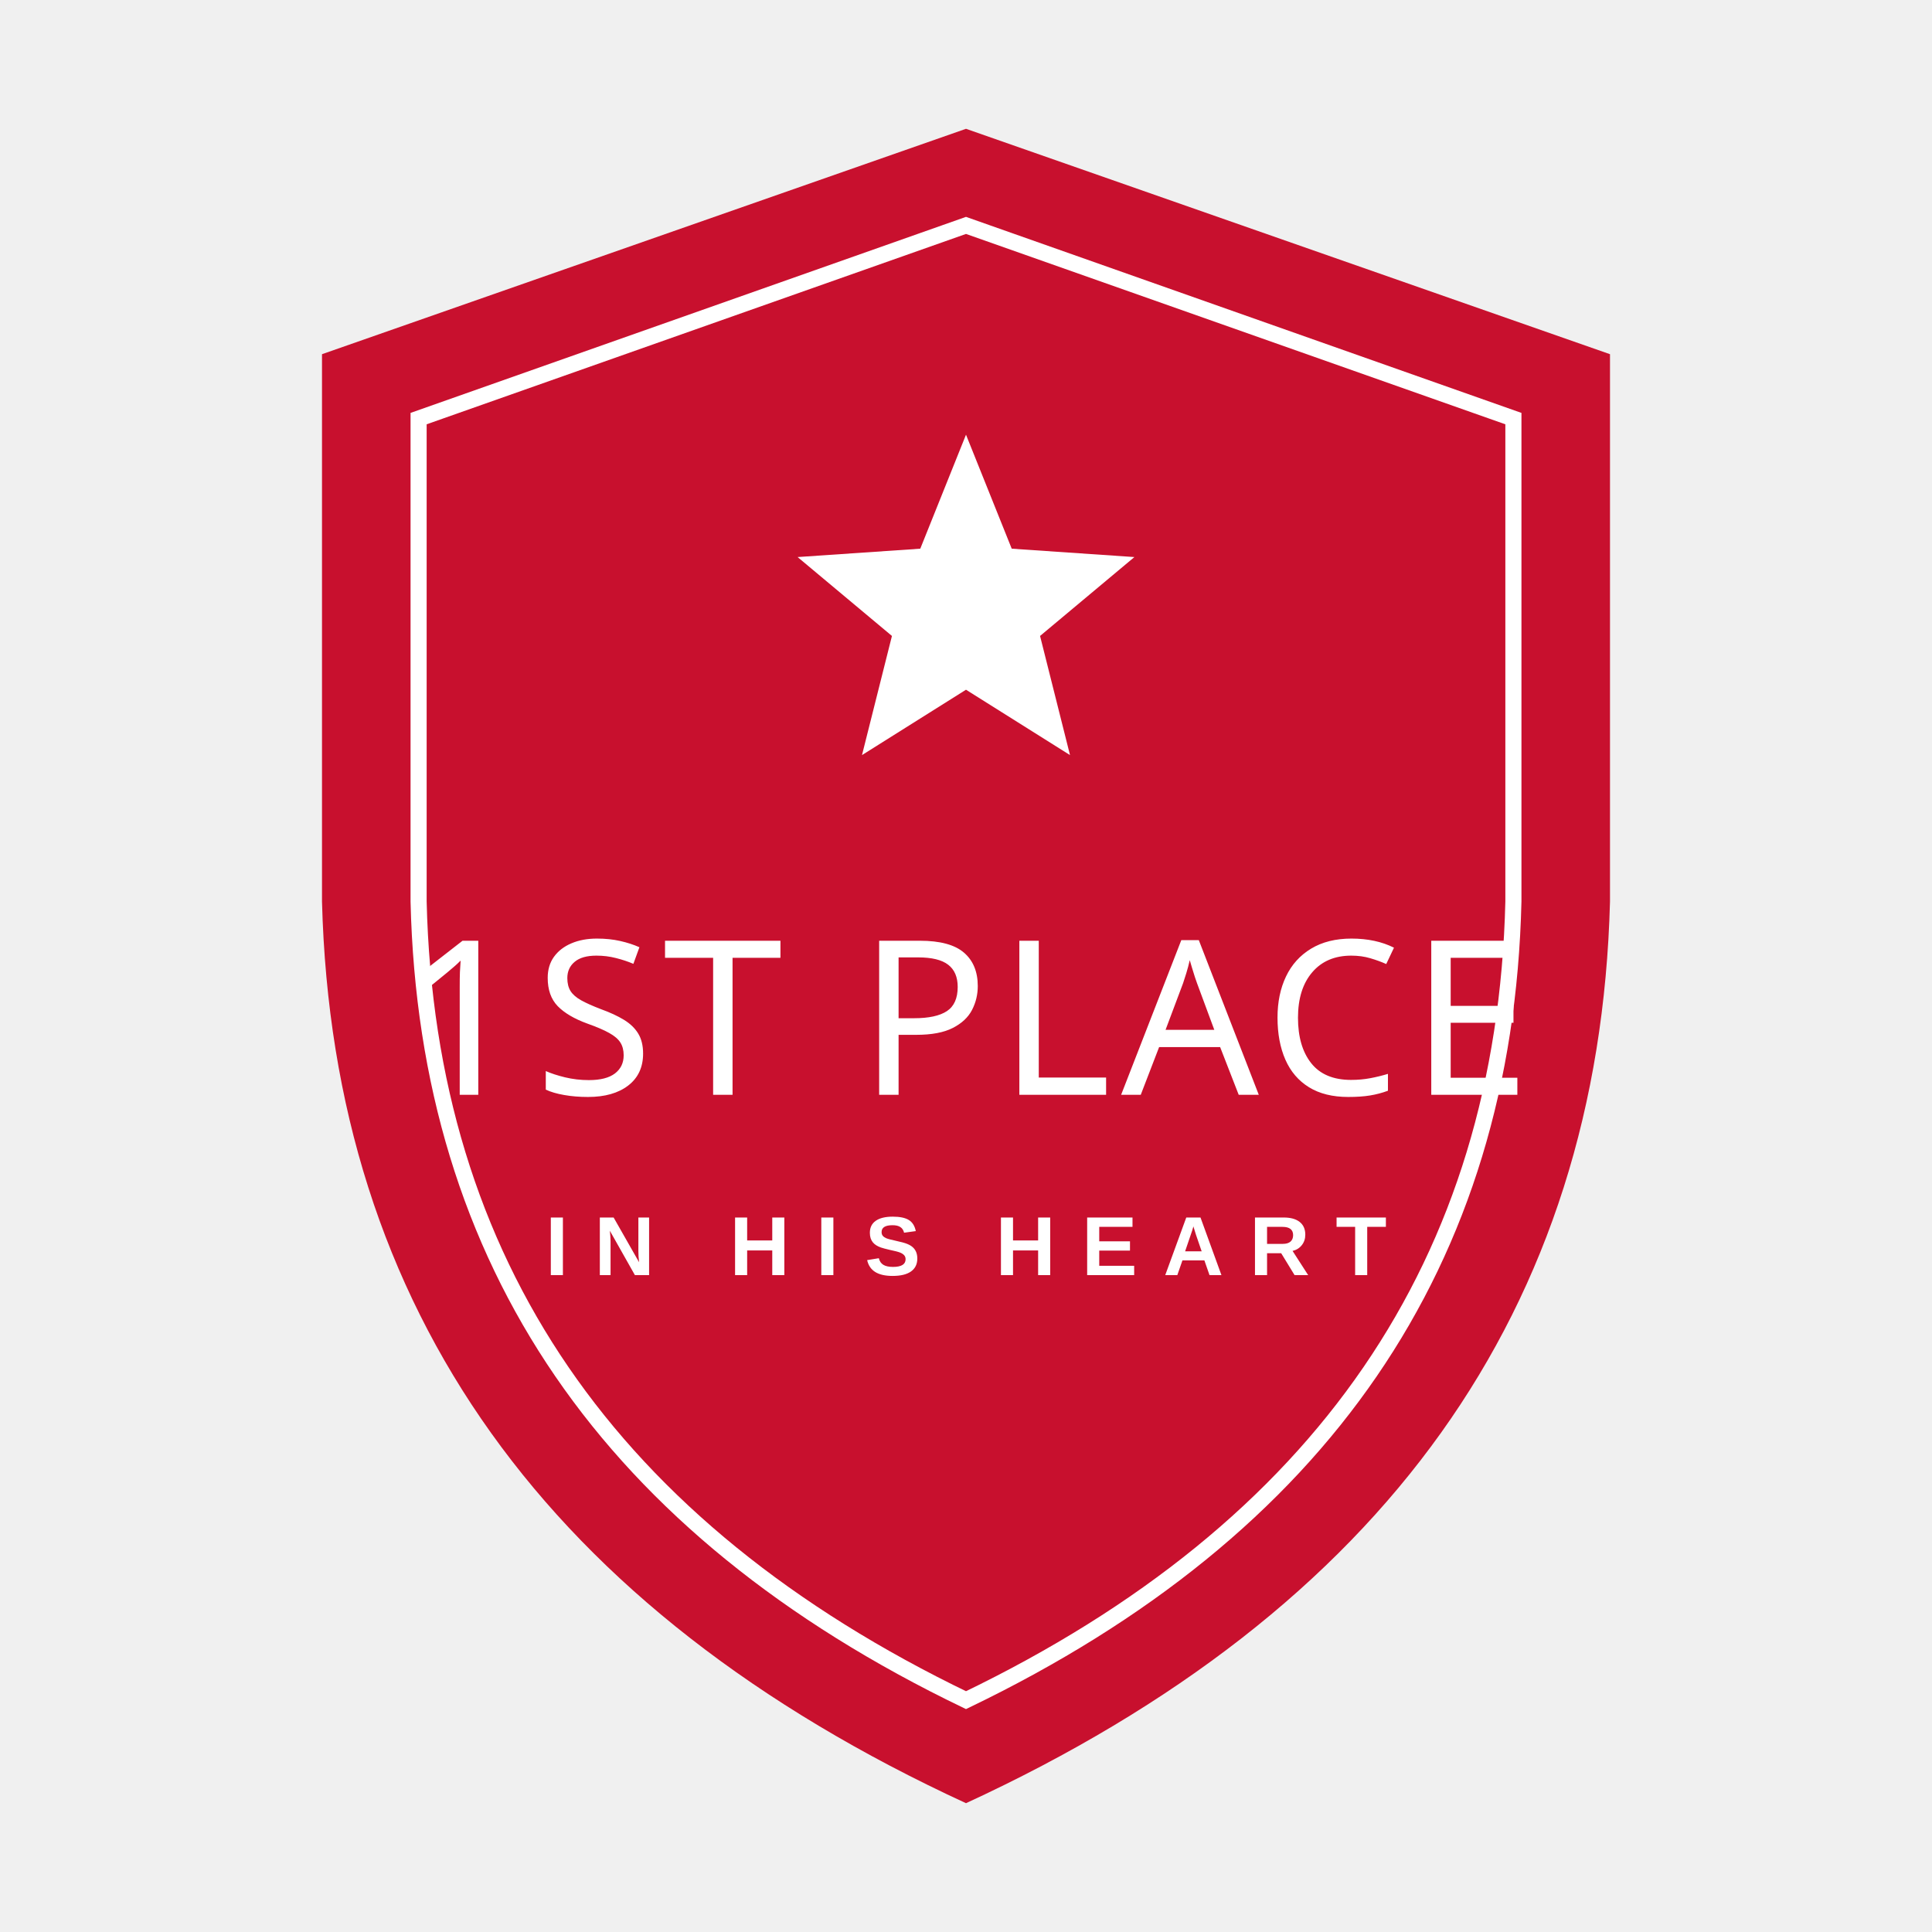
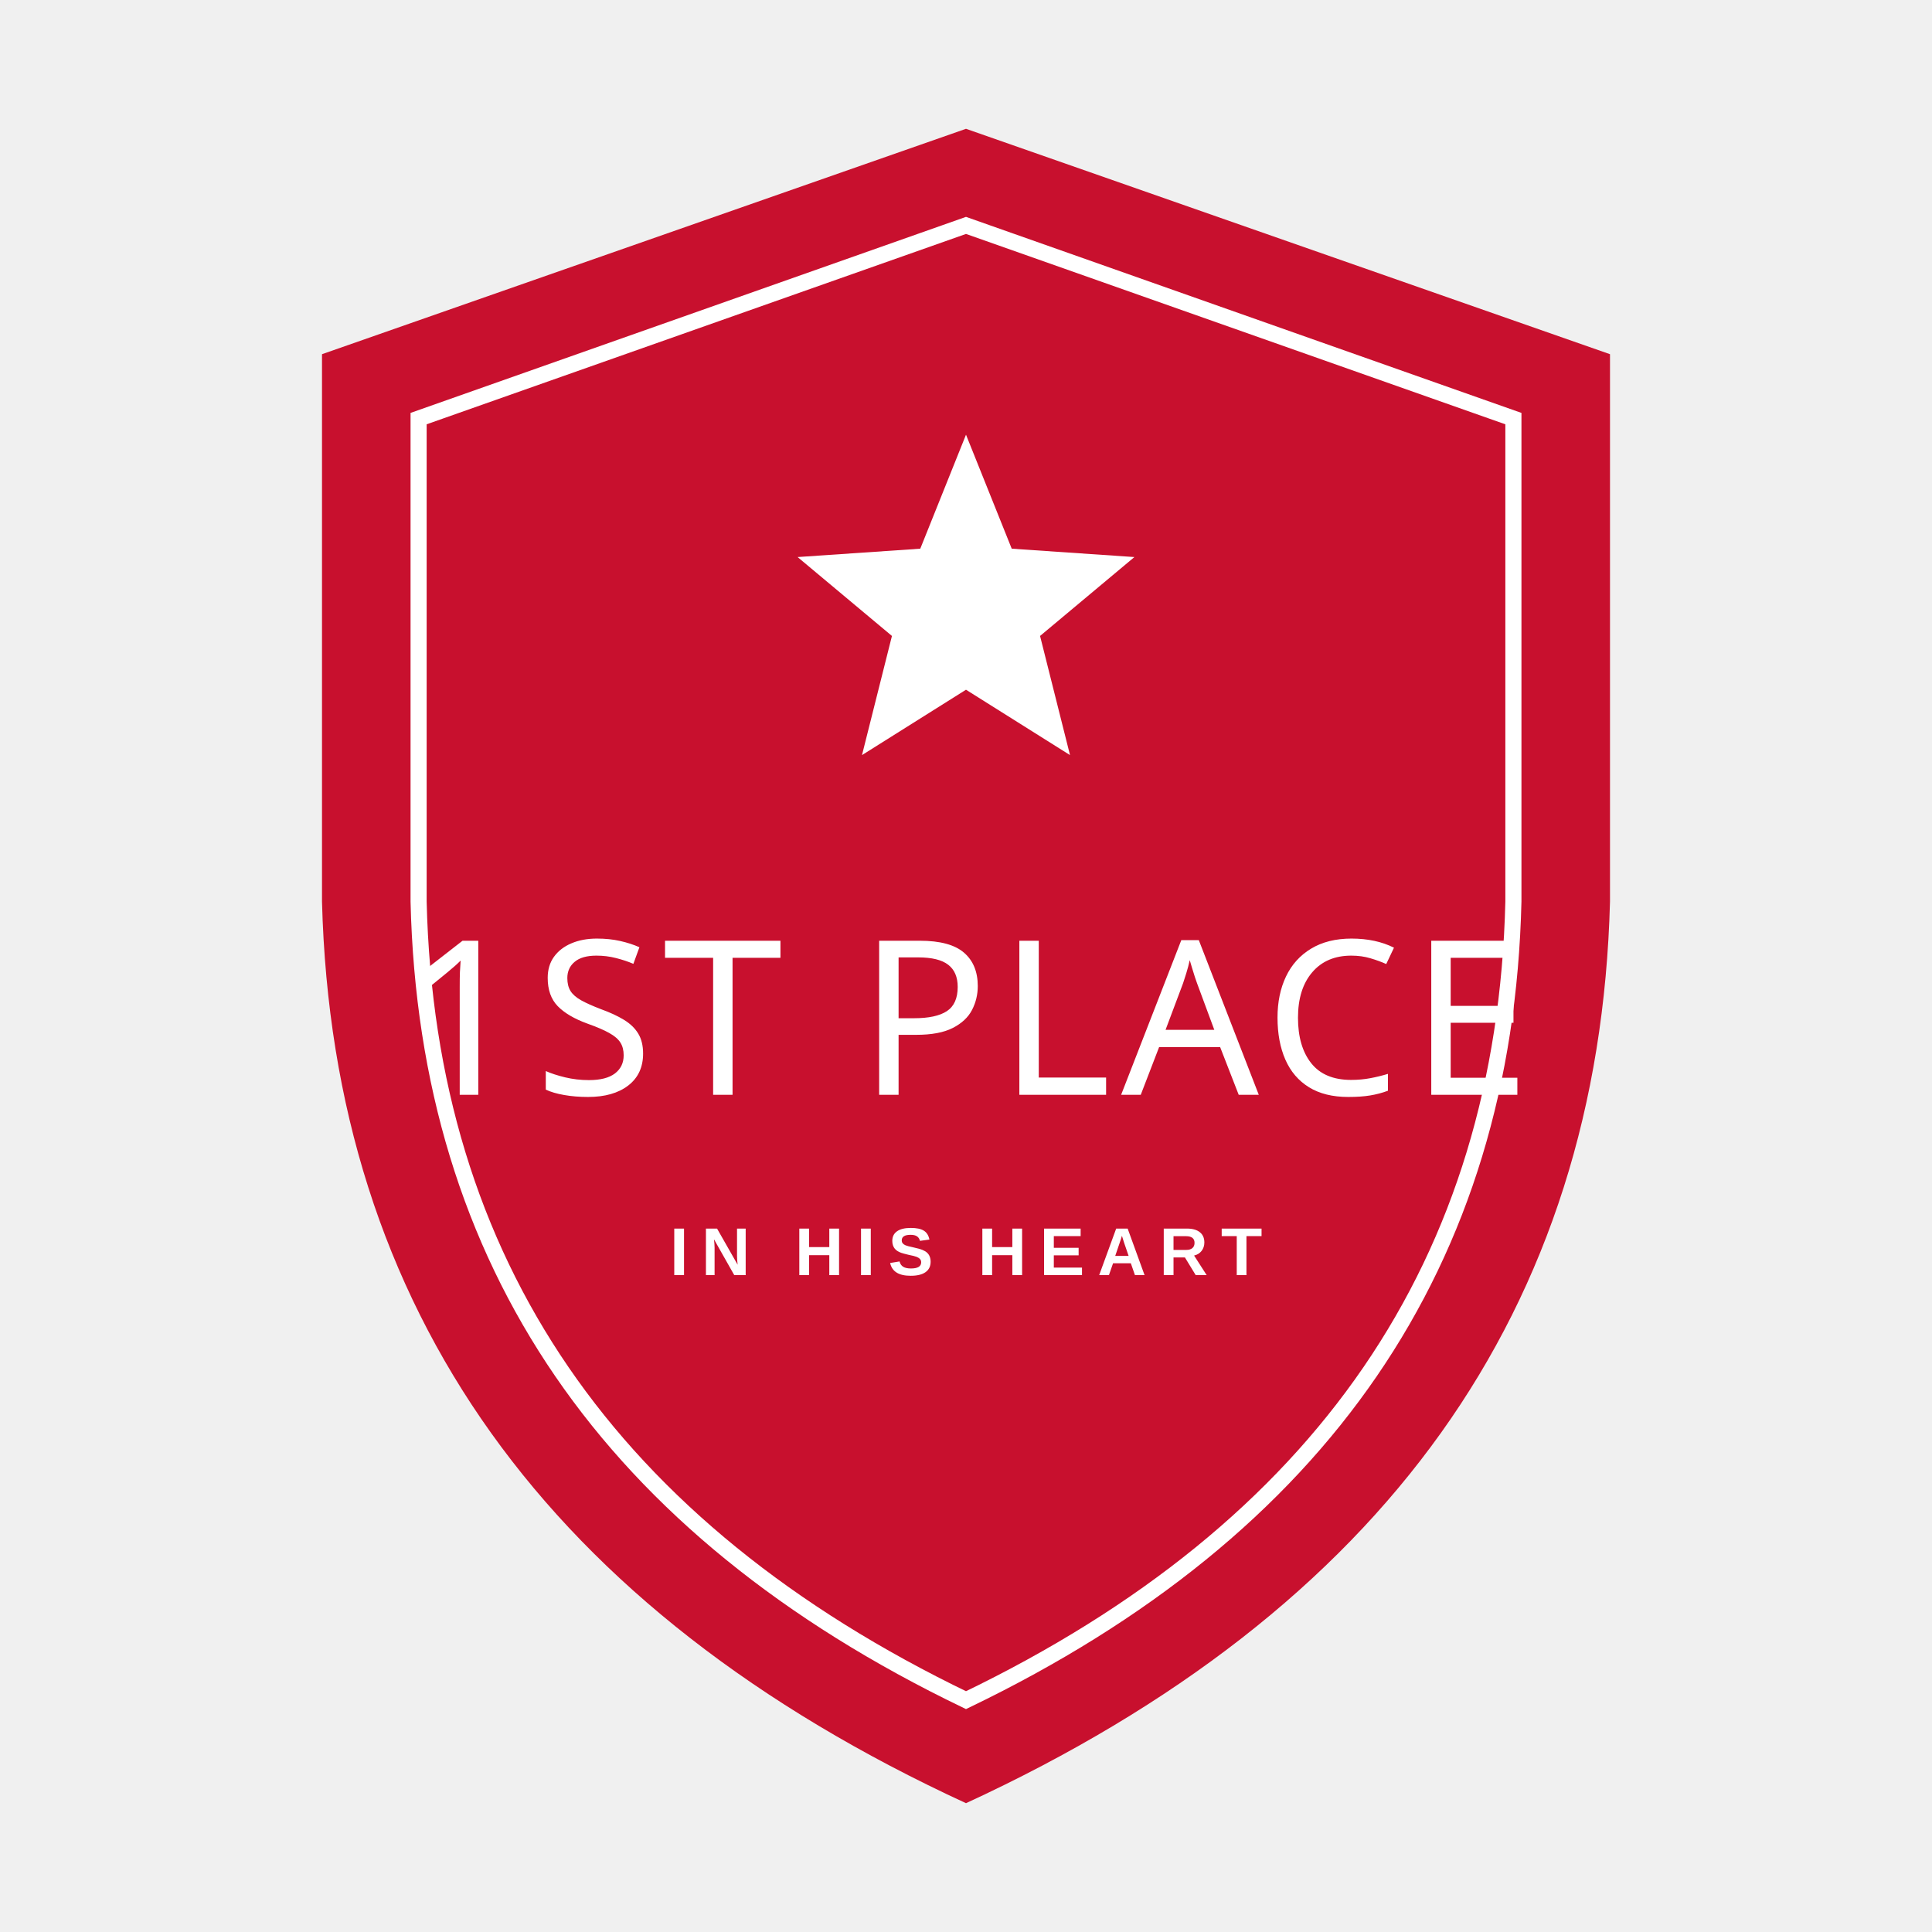
<svg xmlns="http://www.w3.org/2000/svg" width="600" height="600" viewBox="0 0 600 600">
  <defs>
    <linearGradient id="gold" x1="0" y1="0" x2="0" y2="1">
      <stop offset="0" stop-color="#FFE9A3" />
      <stop offset="0.45" stop-color="#E2B44C" />
      <stop offset="1" stop-color="#A9781F" />
    </linearGradient>
    <linearGradient id="silver" x1="0" y1="0" x2="0" y2="1">
      <stop offset="0" stop-color="#FFFFFF" />
      <stop offset="0.5" stop-color="#C9CCD3" />
      <stop offset="1" stop-color="#8B8F99" />
    </linearGradient>
    <linearGradient id="goldDark" x1="0" y1="0" x2="0" y2="1">
      <stop offset="0" stop-color="#C08A1E" />
      <stop offset="0.5" stop-color="#8F6410" />
      <stop offset="1" stop-color="#5E3F06" />
    </linearGradient>
    <linearGradient id="silverDark" x1="0" y1="0" x2="0" y2="1">
      <stop offset="0" stop-color="#6E737D" />
      <stop offset="0.5" stop-color="#4A4E57" />
      <stop offset="1" stop-color="#2A2D33" />
    </linearGradient>
  </defs>
  <path d="M300 40 L500 110 V280 Q495 470 300 560 Q105 470 100 280 V110 Z" fill="#C8102E" />
  <path d="M300 70 L470 130 V280 Q466 448 300 528 Q134 448 130 280 V130 Z" fill="none" stroke="#FFFFFF" stroke-width="5" />
  <polygon points="300.0,135.0 314.2,170.4 352.3,173.0 323.0,197.5 332.3,234.5 300.0,214.2 267.7,234.5 277.0,197.5 247.7,173.0 285.8,170.4" fill="#FFFFFF" />
  <text x="300" y="340" text-anchor="middle" font-family="Impact, 'Arial Black', sans-serif" font-size="67" letter-spacing="3" fill="#FFFFFF">1ST PLACE</text>
-   <text x="300" y="396" text-anchor="middle" font-family="Arial, Helvetica, sans-serif" font-weight="bold" font-size="26" letter-spacing="8" fill="#FFFFFF">IN HIS HEART</text>
+   <text x="300" y="396" text-anchor="middle" font-family="Arial, Helvetica, sans-serif" font-weight="bold" font-size="21" letter-spacing="4" fill="#FFFFFF">IN HIS HEART</text>
</svg>
